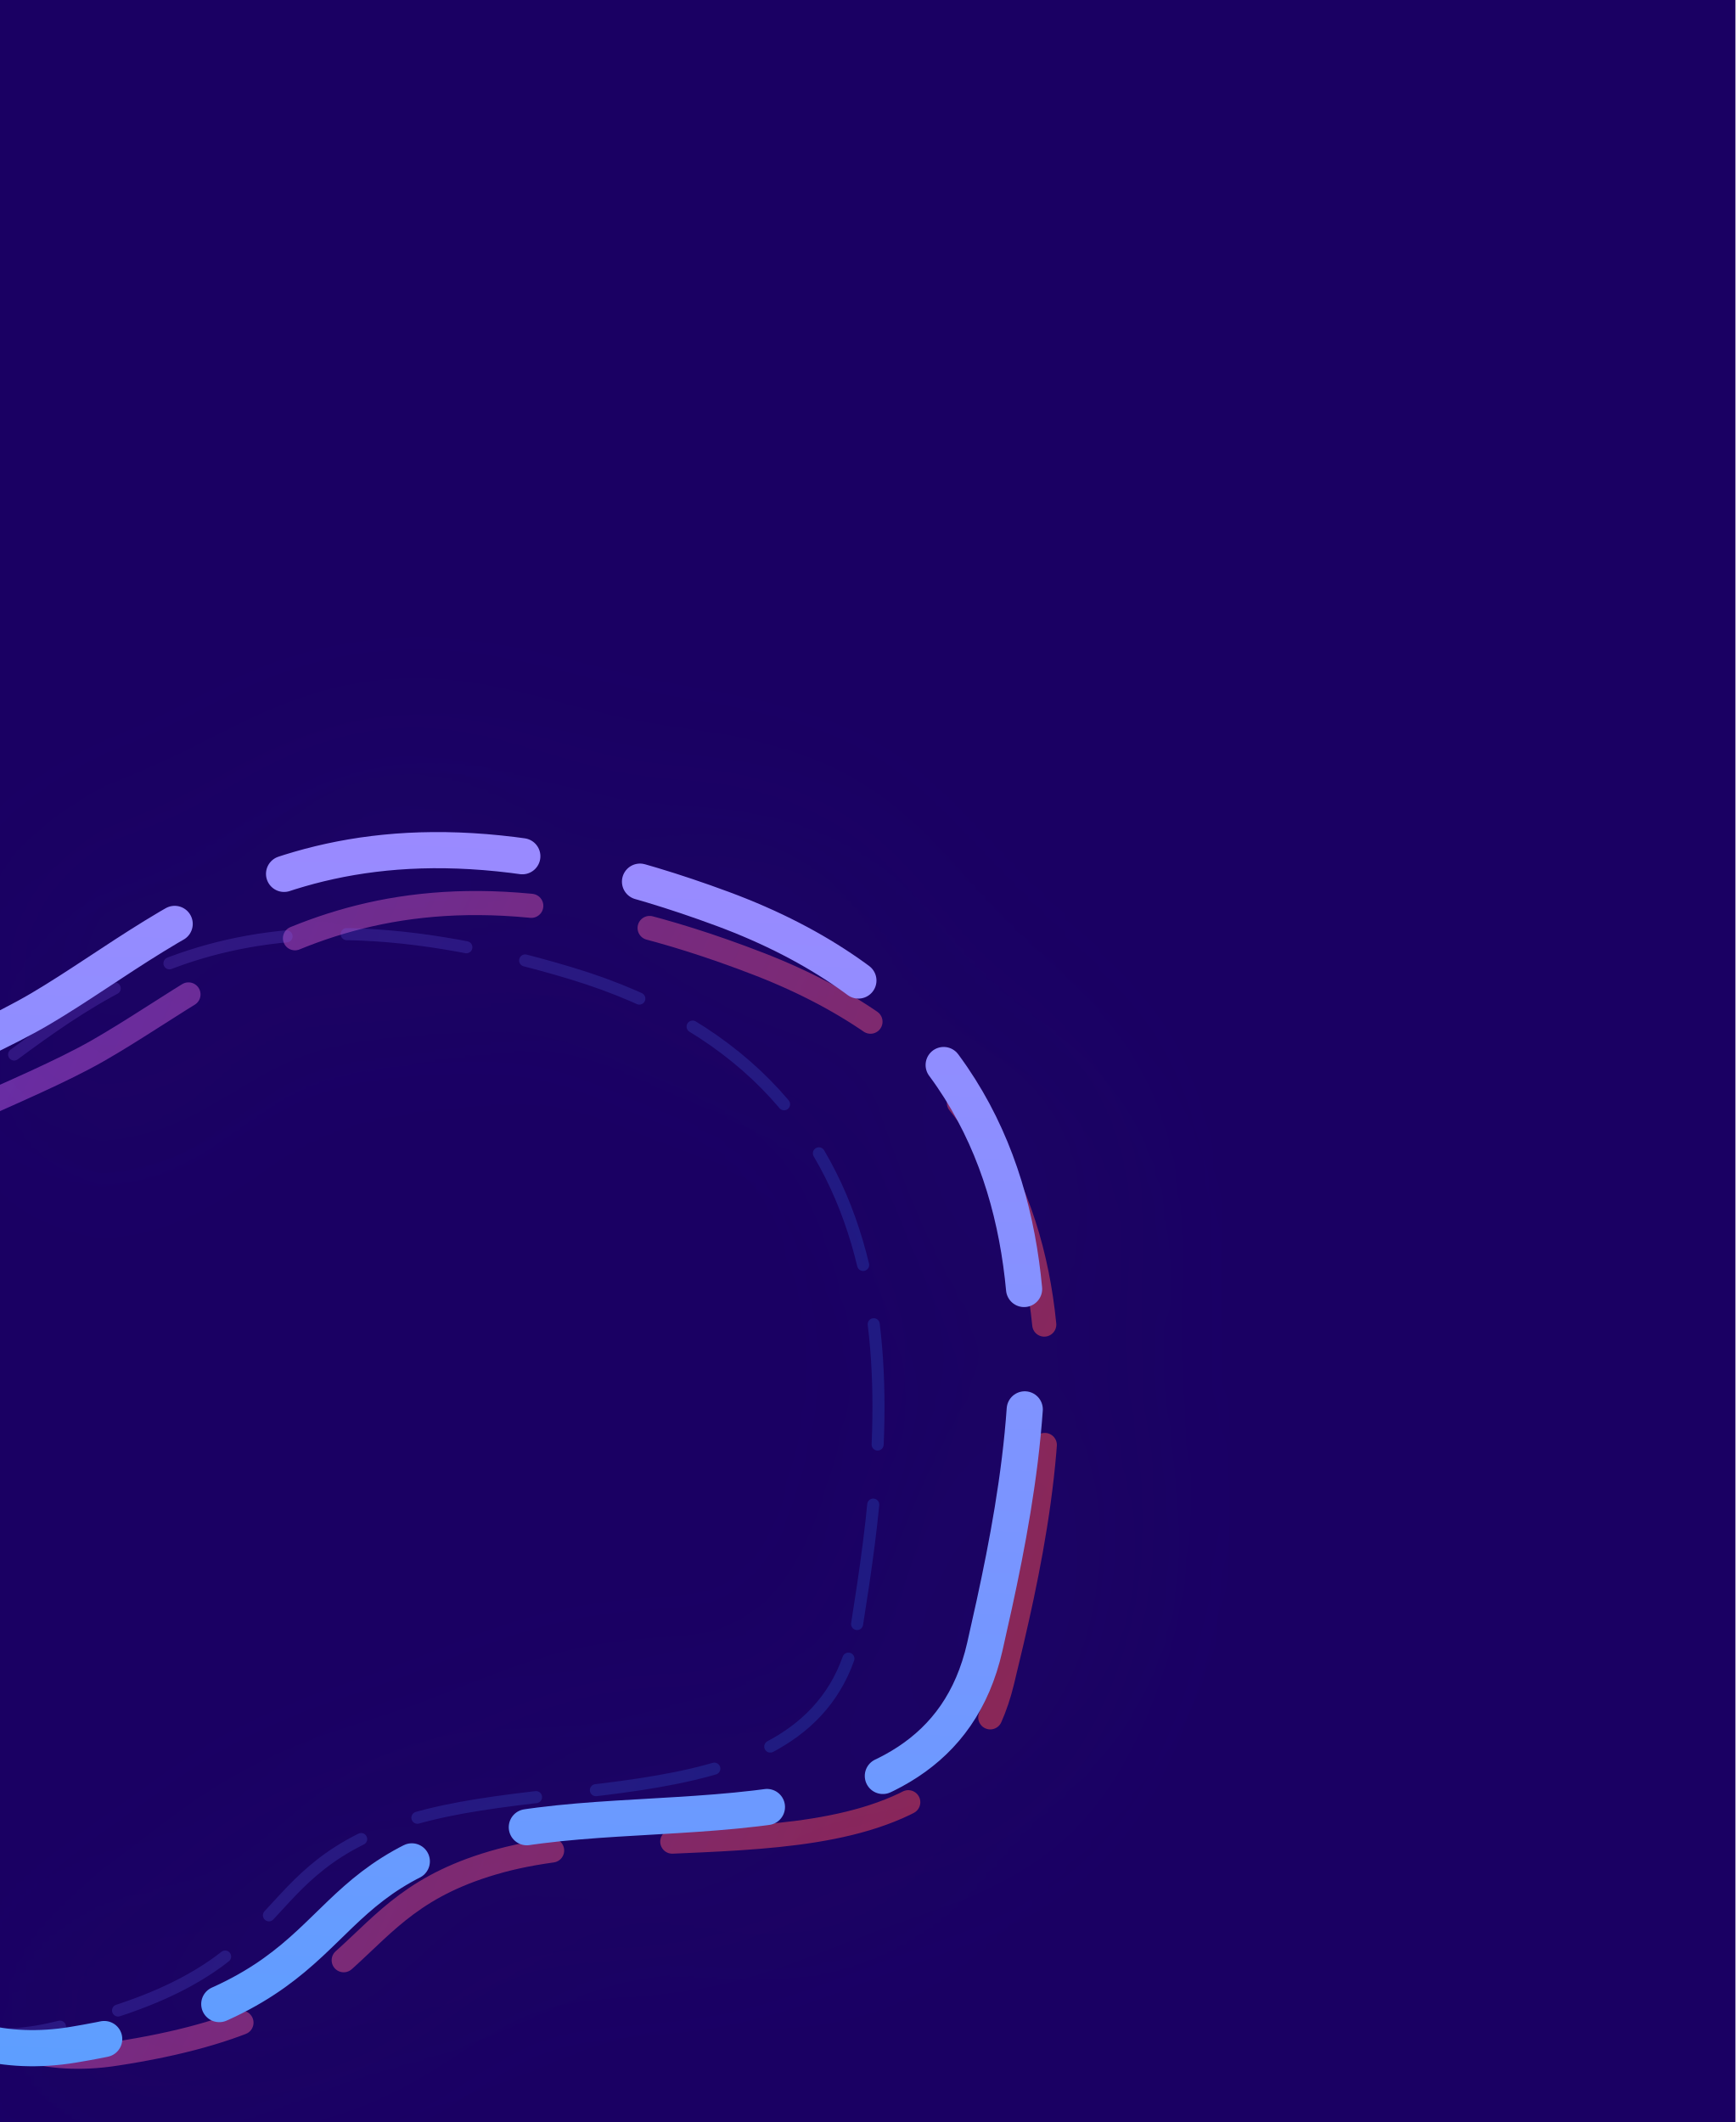
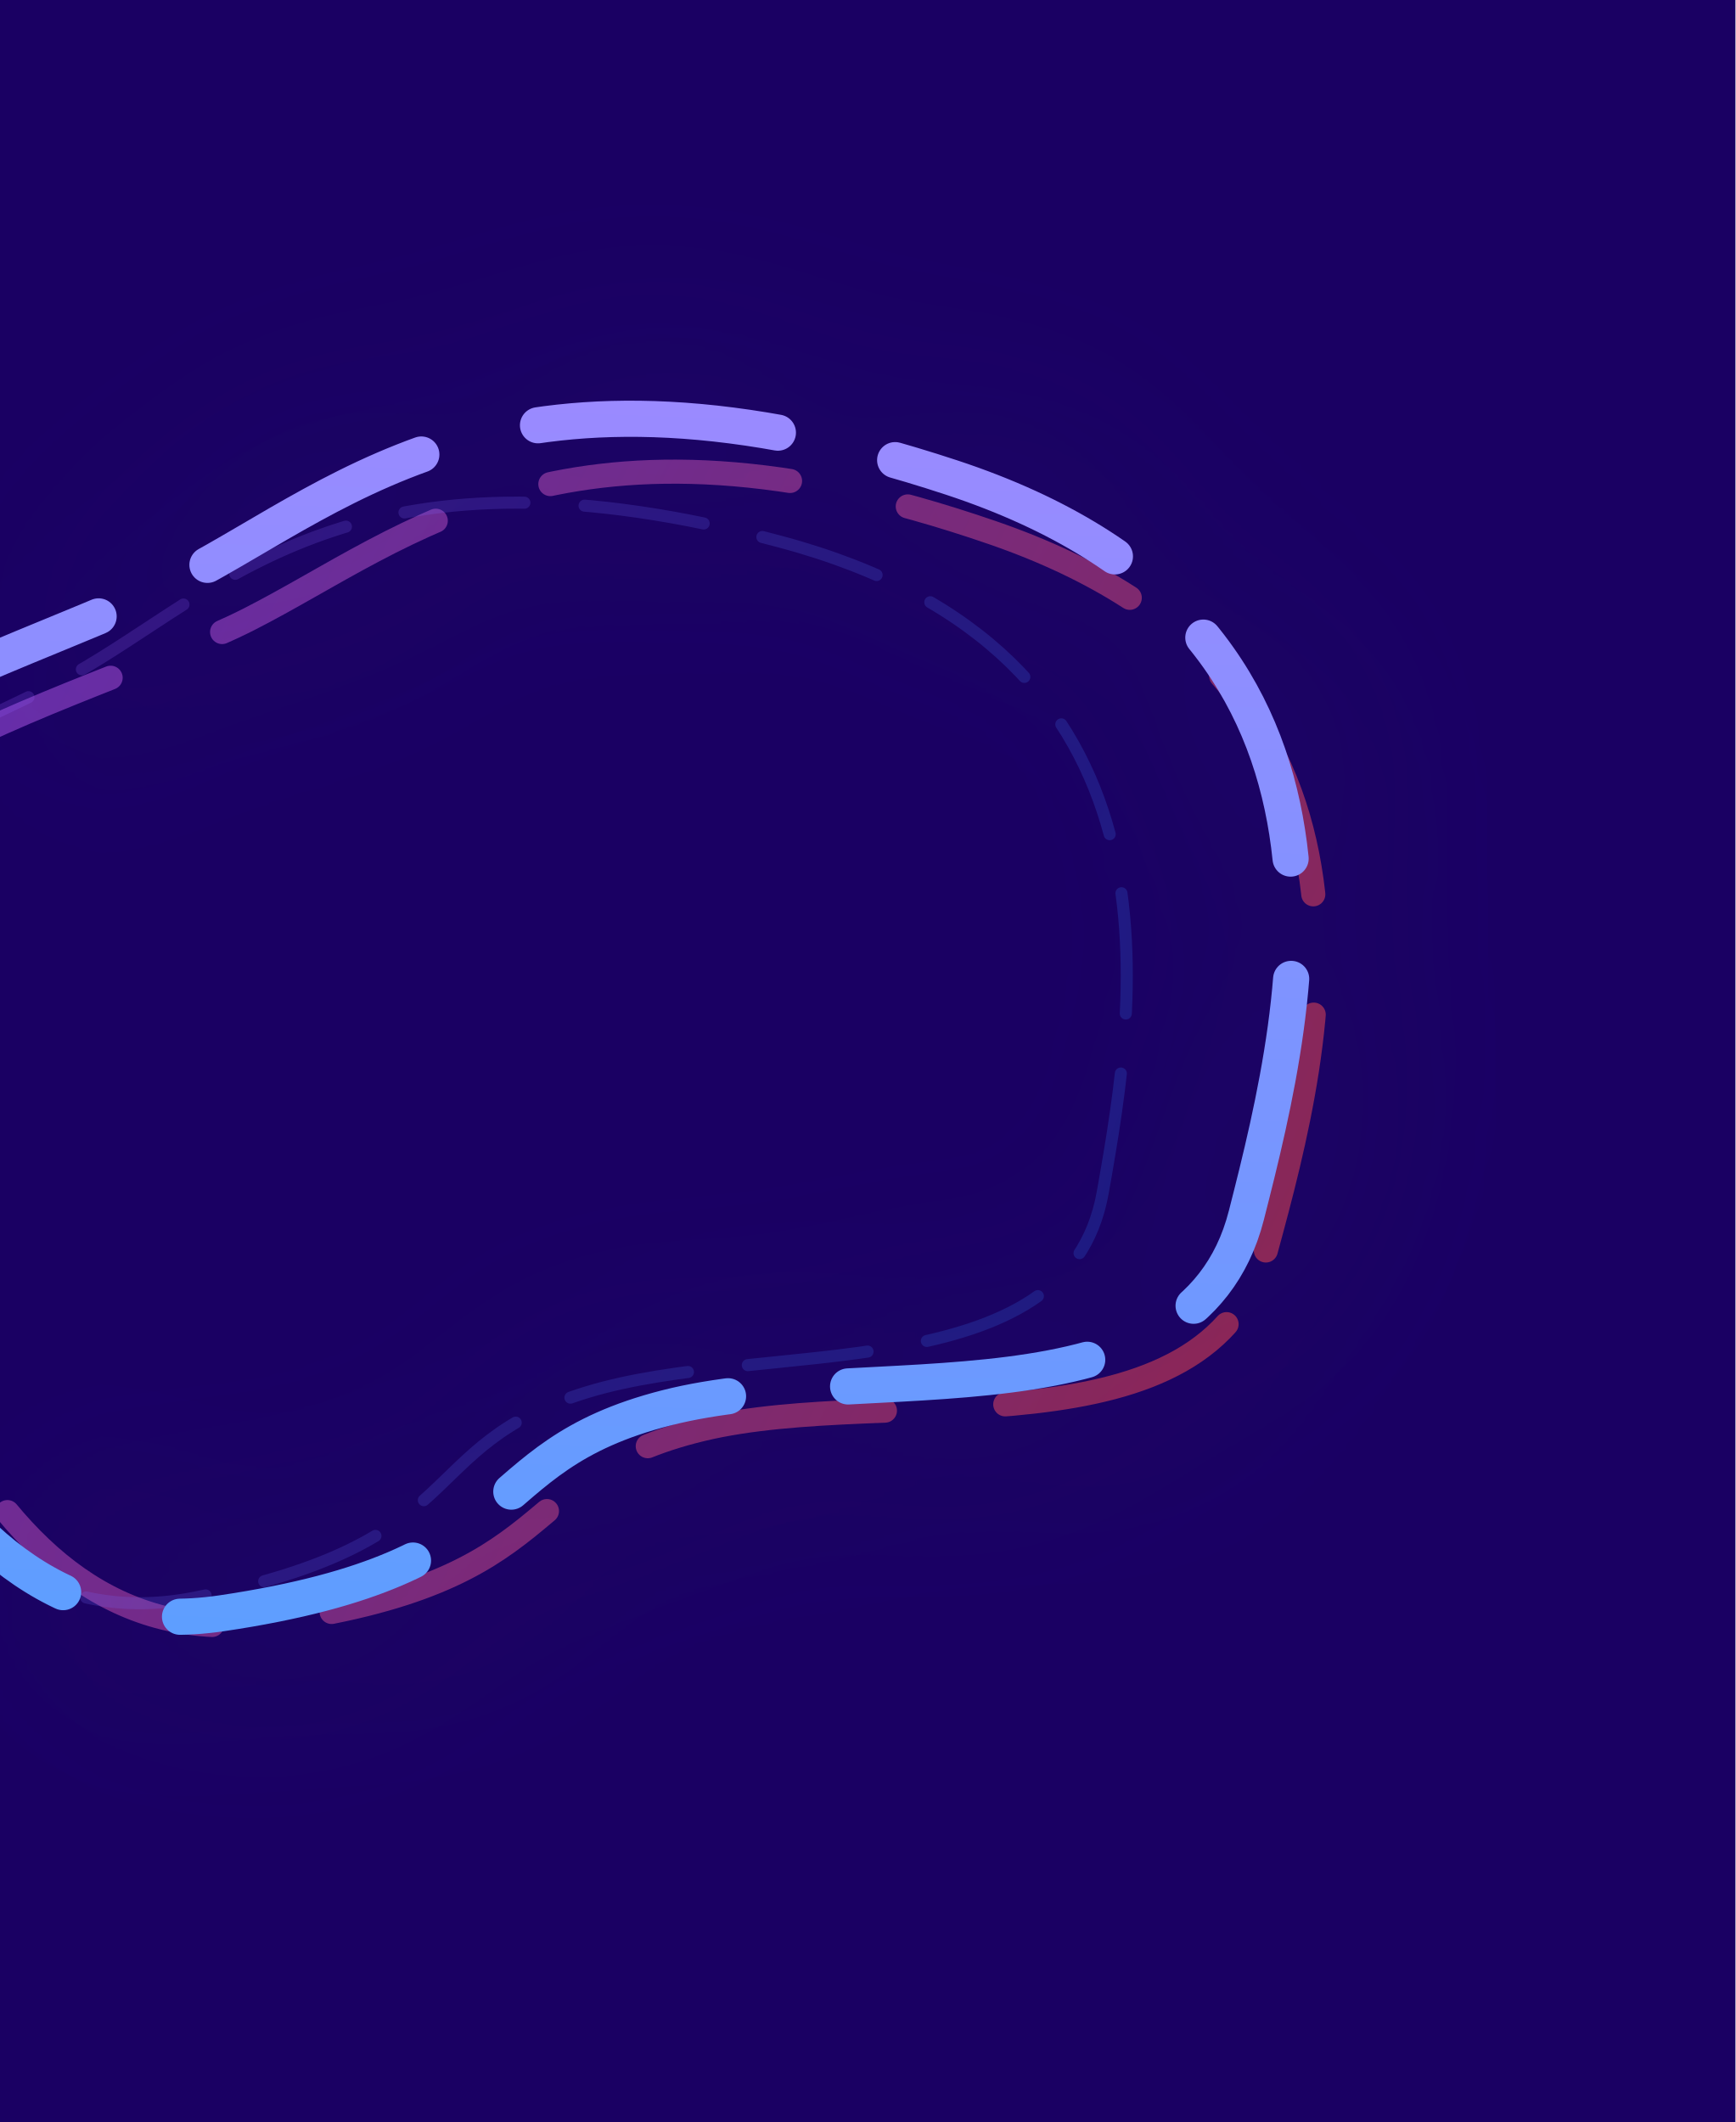
<svg xmlns="http://www.w3.org/2000/svg" width="1440" height="1761" viewBox="0 0 1440 1761" fill="none">
  <g clip-path="url(#clip0)">
    <rect width="1440" height="1761" fill="#1A0063" />
    <g opacity="0.5" filter="url(#filter0_d)">
-       <path fill-rule="evenodd" clip-rule="evenodd" d="M831.571 1395.74C873.989 1221.04 942.475 921.232 629.883 800.06C317.291 678.889 199.369 804.533 80.975 872.081C-37.42 939.63 -343.661 1018.23 -267.231 1207.43C-190.8 1396.62 -128.557 1738.27 94.928 1704.51C318.413 1670.76 274.389 1582.26 415.432 1544.11C556.476 1505.96 789.153 1570.44 831.571 1395.74Z" stroke="url(#paint0_linear)" stroke-width="20" stroke-linecap="round" stroke-dasharray="200 100" />
+       <path fill-rule="evenodd" clip-rule="evenodd" d="M1050.37 1037.74C1098.07 863.044 1175.08 563.232 823.567 442.06C472.054 320.889 339.449 446.533 206.313 514.081C73.176 581.63 -271.195 660.232 -185.248 849.427C-99.301 1038.62 -29.308 1380.27 222.003 1346.51C473.315 1312.76 423.809 1224.26 582.414 1186.11C741.019 1147.96 1002.67 1212.44 1050.37 1037.74Z" stroke="url(#paint0_linear)" stroke-width="20" stroke-linecap="round" stroke-dasharray="200 100" />
    </g>
    <g opacity="0.2" filter="url(#filter1_d)">
-       <path fill-rule="evenodd" clip-rule="evenodd" d="M711.204 1347.73C737.285 1182.54 777.977 899.33 473.469 807.584C168.96 715.837 67.751 840.481 -38.537 911.163C-144.824 981.845 -427.413 1075.34 -340.236 1246.07C-253.058 1416.8 -167.107 1730.17 41 1683.88C249.106 1637.59 200.525 1558.28 330.52 1513.41C460.515 1468.54 685.124 1512.93 711.204 1347.73Z" stroke="url(#paint1_linear)" stroke-width="10" stroke-linecap="round" stroke-dasharray="100 50" />
+       <path fill-rule="evenodd" clip-rule="evenodd" d="M915.013 989.734C944.341 824.542 990.1 541.33 647.677 449.584C305.253 357.837 191.442 482.481 71.921 553.163C-47.601 623.845 -365.375 717.341 -267.343 888.073C-169.311 1058.8 -72.658 1372.17 161.36 1325.88C395.378 1279.59 340.749 1200.28 486.929 1155.41C633.11 1110.54 885.686 1154.93 915.013 989.734Z" stroke="url(#paint1_linear)" stroke-width="10" stroke-linecap="round" stroke-dasharray="100 50" />
    </g>
    <g filter="url(#filter2_d)">
-       <path fill-rule="evenodd" clip-rule="evenodd" d="M817.177 1366.63C858.334 1185.5 924.513 874.717 599.723 754.303C274.932 633.889 155.023 765.493 33.739 837.084C-87.544 908.676 -402.725 994.553 -320.877 1188.85C-239.03 1383.14 -169.512 1735.15 60.857 1696.86C291.226 1658.58 244.394 1567.83 389.525 1526.26C534.656 1484.7 776.021 1547.75 817.177 1366.63Z" stroke="url(#paint2_linear)" stroke-width="30" stroke-linecap="round" stroke-dasharray="200 100" />
+       <path fill-rule="evenodd" clip-rule="evenodd" d="M1034.18 1008.63C1080.46 827.5 1154.88 516.717 789.651 396.303C424.42 275.889 289.581 407.493 153.196 479.084C16.811 550.676 -337.614 636.553 -245.575 830.845C-153.536 1025.14 -75.363 1377.15 183.69 1338.86C442.742 1300.58 390.08 1209.83 553.281 1168.26C716.483 1126.7 987.9 1189.75 1034.18 1008.63Z" stroke="url(#paint2_linear)" stroke-width="30" stroke-linecap="round" stroke-dasharray="200 100" />
    </g>
  </g>
  <defs>
-     <filter id="filter0_d" x="-634.966" y="325.253" width="1848.45" height="1820.68" filterUnits="userSpaceOnUse" color-interpolation-filters="sRGB">
+     <filter id="filter0_d" x="-387.909" y="202.991" width="1669.37" height="1334.27" filterUnits="userSpaceOnUse" color-interpolation-filters="sRGB">
      <feFlood flood-opacity="0" result="BackgroundImageFix" />
      <feColorMatrix in="SourceAlpha" type="matrix" values="0 0 0 0 0 0 0 0 0 0 0 0 0 0 0 0 0 0 127 0" />
      <feOffset />
      <feGaussianBlur stdDeviation="89.374" />
      <feColorMatrix type="matrix" values="0 0 0 0 0.129 0 0 0 0 0.224 0 0 0 0 0.438 0 0 0 0.3 0" />
      <feBlend mode="normal" in2="BackgroundImageFix" result="effect1_dropShadow" />
      <feBlend mode="normal" in="SourceGraphic" in2="effect1_dropShadow" result="shape" />
    </filter>
-     <filter id="filter1_d" x="-669.56" y="401.68" width="1711.31" height="1666.04" filterUnits="userSpaceOnUse" color-interpolation-filters="sRGB">
+     <filter id="filter1_d" x="-469.208" y="233.85" width="1588.04" height="1280.27" filterUnits="userSpaceOnUse" color-interpolation-filters="sRGB">
      <feFlood flood-opacity="0" result="BackgroundImageFix" />
      <feColorMatrix in="SourceAlpha" type="matrix" values="0 0 0 0 0 0 0 0 0 0 0 0 0 0 0 0 0 0 127 0" />
      <feOffset />
      <feGaussianBlur stdDeviation="89.374" />
      <feColorMatrix type="matrix" values="0 0 0 0 0.129 0 0 0 0 0.224 0 0 0 0 0.438 0 0 0 0.3 0" />
      <feBlend mode="normal" in2="BackgroundImageFix" result="effect1_dropShadow" />
      <feBlend mode="normal" in="SourceGraphic" in2="effect1_dropShadow" result="shape" />
    </filter>
-     <filter id="filter2_d" x="-696.463" y="273.415" width="1901.86" height="1872.08" filterUnits="userSpaceOnUse" color-interpolation-filters="sRGB">
+     <filter id="filter2_d" x="-454.829" y="154.231" width="1722.49" height="1380.8" filterUnits="userSpaceOnUse" color-interpolation-filters="sRGB">
      <feFlood flood-opacity="0" result="BackgroundImageFix" />
      <feColorMatrix in="SourceAlpha" type="matrix" values="0 0 0 0 0 0 0 0 0 0 0 0 0 0 0 0 0 0 127 0" />
      <feOffset />
      <feGaussianBlur stdDeviation="89.374" />
      <feColorMatrix type="matrix" values="0 0 0 0 0.129 0 0 0 0 0.224 0 0 0 0 0.438 0 0 0 0.3 0" />
      <feBlend mode="normal" in2="BackgroundImageFix" result="effect1_dropShadow" />
      <feBlend mode="normal" in="SourceGraphic" in2="effect1_dropShadow" result="shape" />
    </filter>
-     <linearGradient id="paint0_linear" x1="-228.338" y1="1007.24" x2="804.982" y2="1463.12" gradientUnits="userSpaceOnUse">
+     <linearGradient id="paint0_linear" x1="-141.513" y1="649.237" x2="972.456" y2="1201.9" gradientUnits="userSpaceOnUse">
      <stop stop-color="#AD5BFF" />
      <stop offset="1" stop-color="#FF4B4B" />
    </linearGradient>
-     <linearGradient id="paint1_linear" x1="-319.514" y1="1057.42" x2="691.497" y2="1412.13" gradientUnits="userSpaceOnUse">
+     <linearGradient id="paint1_linear" x1="-244.041" y1="699.424" x2="860.82" y2="1135.32" gradientUnits="userSpaceOnUse">
      <stop stop-color="#AD5BFF" />
      <stop offset="1" stop-color="#2F7EFF" />
    </linearGradient>
-     <linearGradient id="paint2_linear" x1="29.501" y1="576.749" x2="-19.325" y2="1705.39" gradientUnits="userSpaceOnUse">
+     <linearGradient id="paint2_linear" x1="148.43" y1="218.749" x2="104.993" y2="1347.83" gradientUnits="userSpaceOnUse">
      <stop stop-color="#A088FF" />
      <stop offset="1" stop-color="#5E9EFF" />
    </linearGradient>
    <clipPath id="clip0">
      <rect width="1440" height="1761" fill="white" />
    </clipPath>
  </defs>
</svg>
